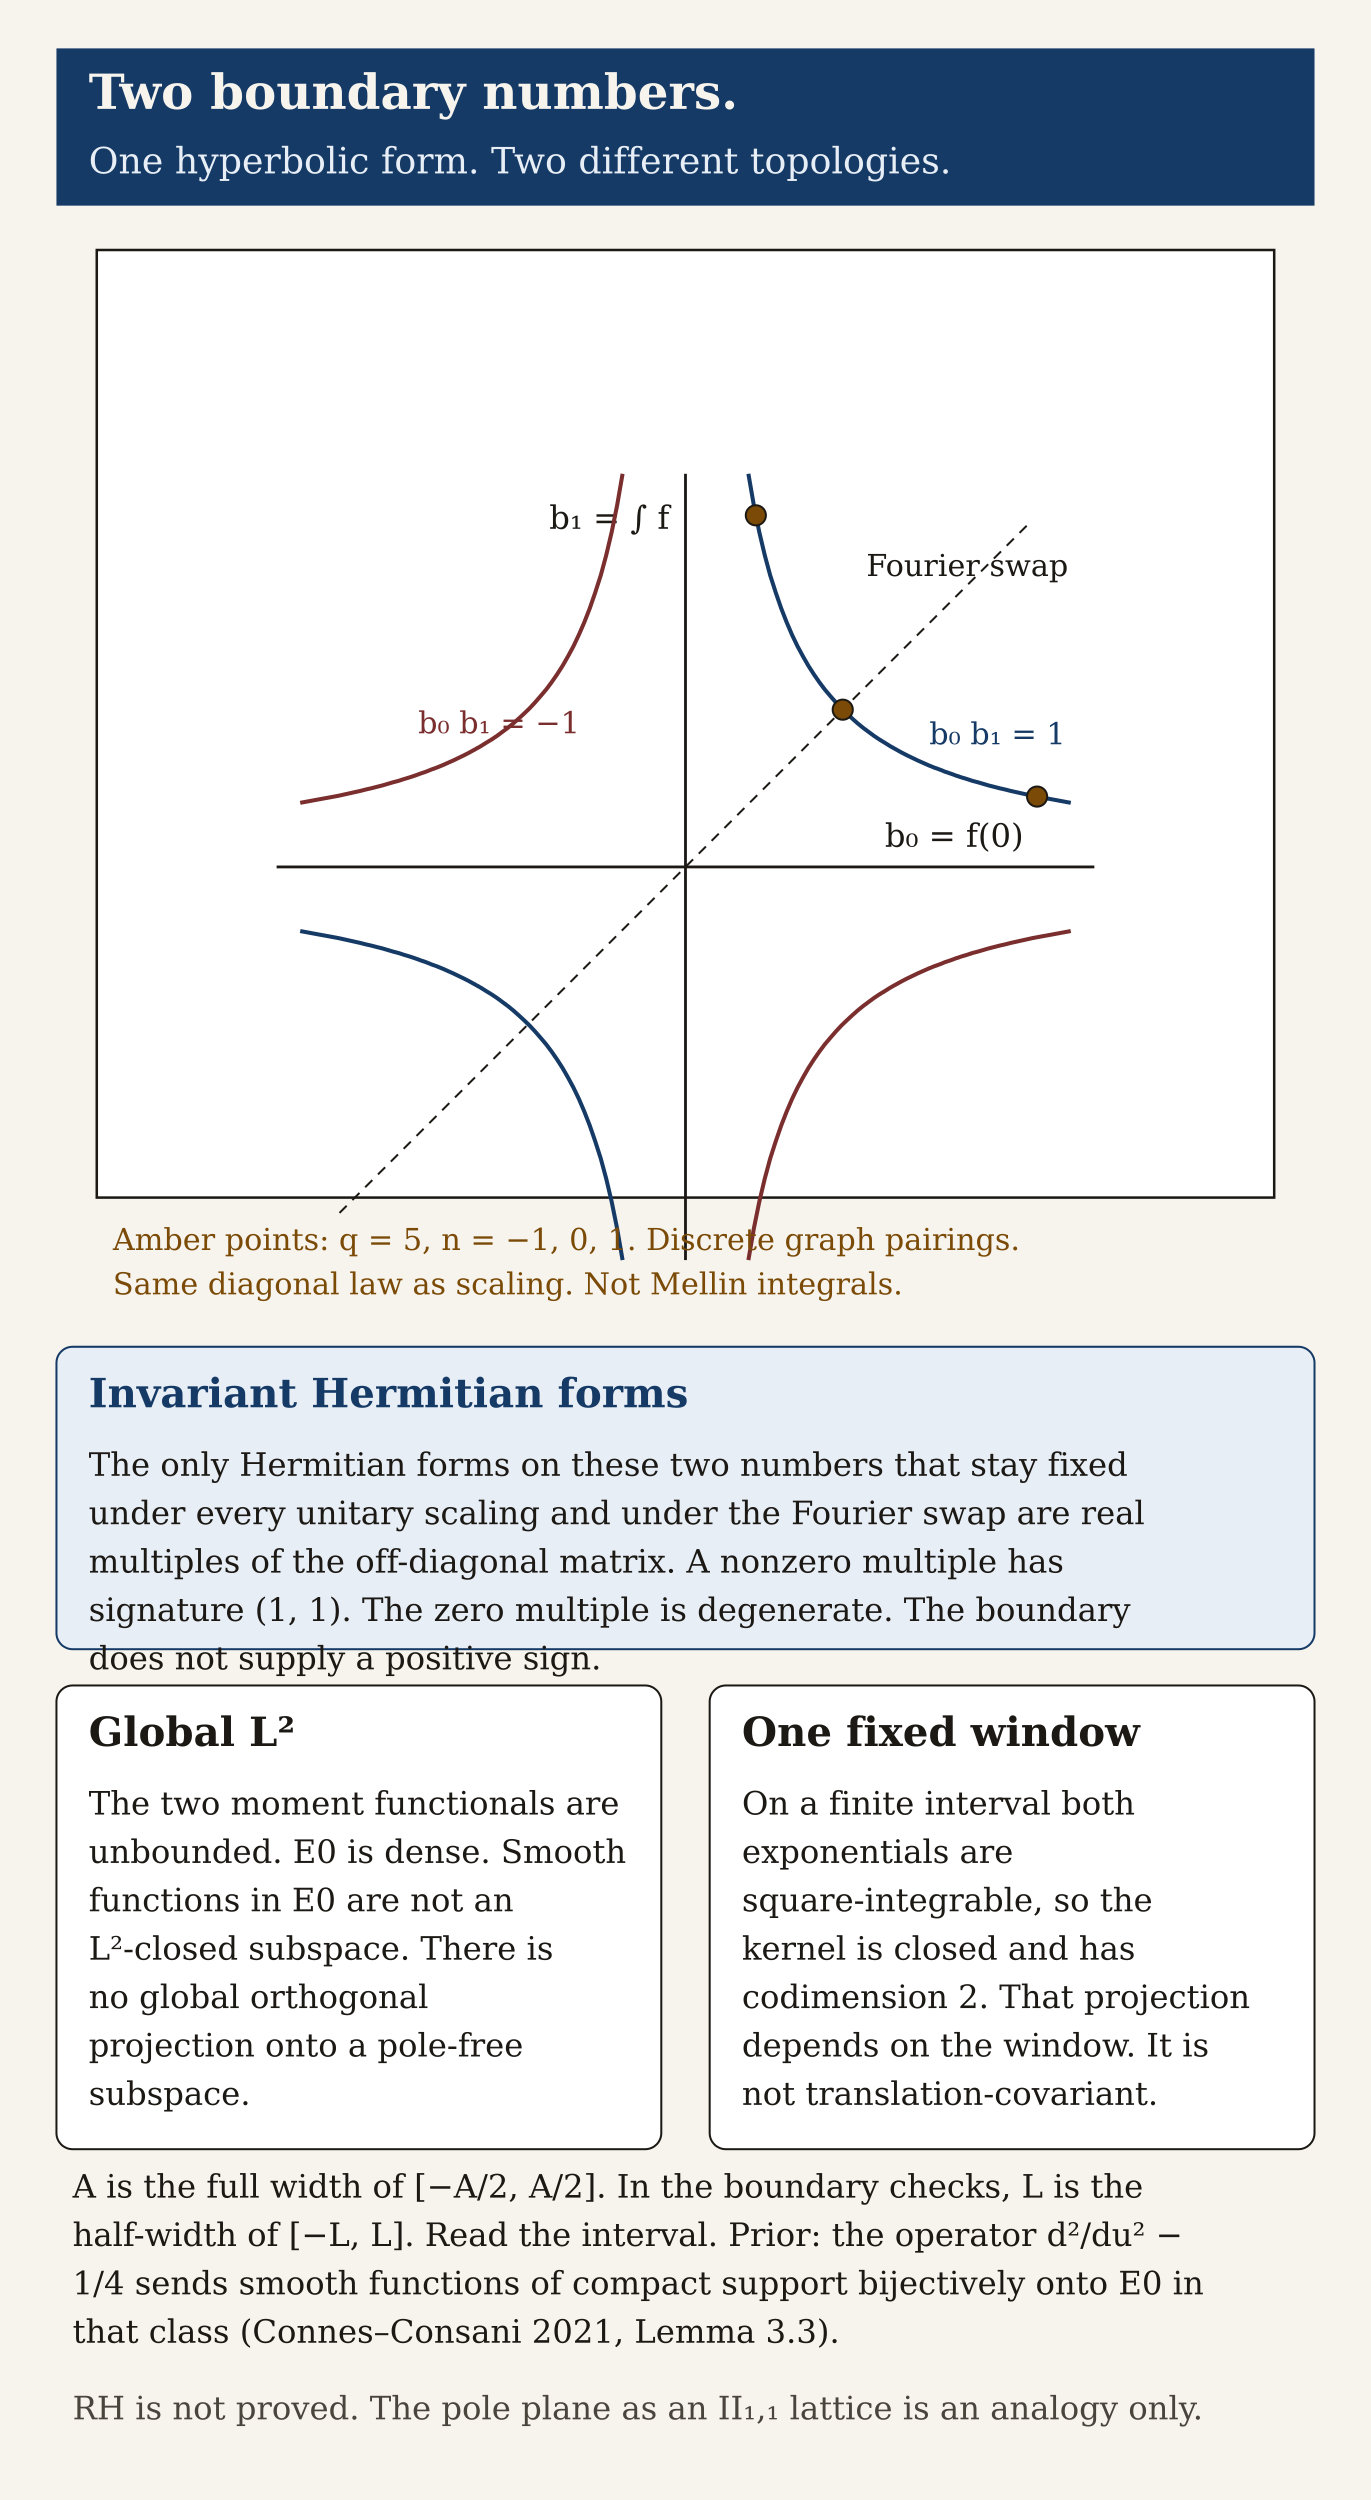
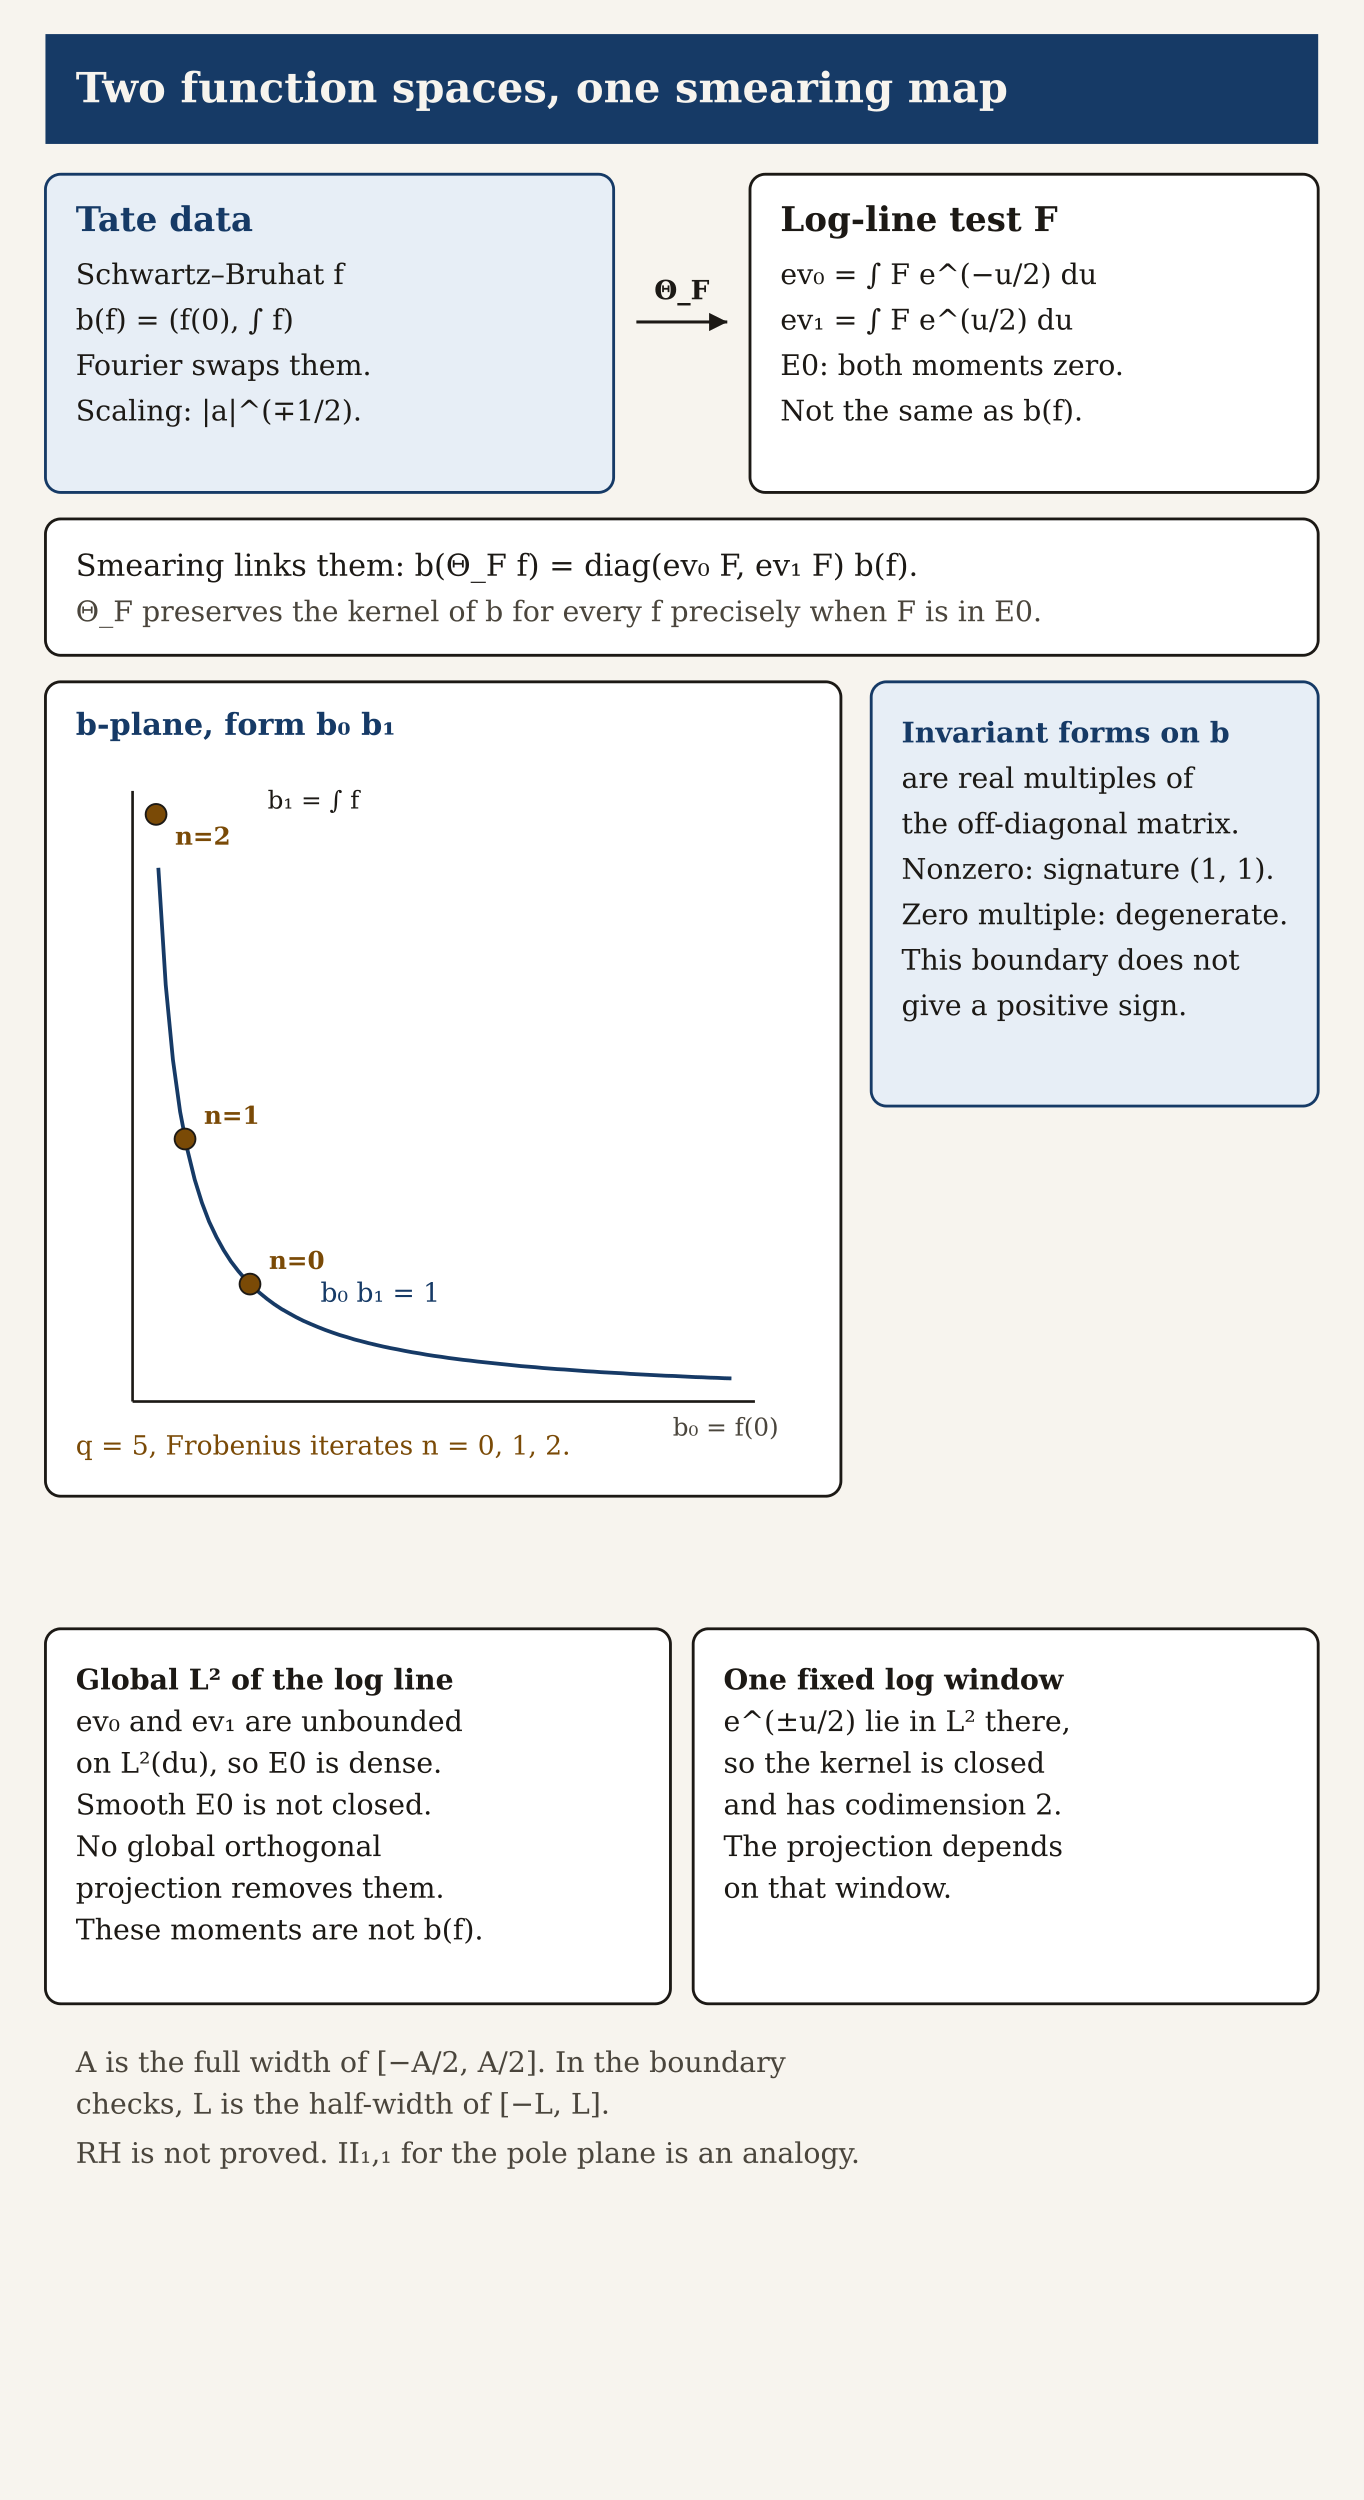
- <svg xmlns="http://www.w3.org/2000/svg" width="680" height="1240" viewBox="0 0 680 1240" role="img" aria-labelledby="title desc">
-   <rect width="680" height="1240" fill="#f7f4ee" />
-   <rect x="28" y="24" width="624" height="78" fill="#163a66" />
-   <text x="44" y="54" fill="#f7f4ee" font-size="24" font-family="DejaVu Serif, Liberation Serif, serif" font-weight="700" text-anchor="start">Two boundary numbers.</text>
-   <text x="44" y="86" fill="#e7eef6" font-size="18" font-family="DejaVu Serif, Liberation Serif, serif" text-anchor="start">One hyperbolic form. Two different topologies.</text>
-   <rect x="48" y="124" width="584" height="470" fill="#fff" stroke="#1c1915" stroke-width="1.25" />
-   <line x1="137.2" y1="430" x2="542.8" y2="430" stroke="#1c1915" stroke-width="1.4" />
-   <line x1="340" y1="625.0" x2="340" y2="235.0" stroke="#1c1915" stroke-width="1.4" />
-   <text x="507.7" y="420" fill="#1c1915" font-size="16" font-family="DejaVu Serif, Liberation Serif, serif" text-anchor="end">b₀ = f(0)</text>
-   <text x="332" y="262.3" fill="#1c1915" font-size="16" font-family="DejaVu Serif, Liberation Serif, serif" text-anchor="end">b₁ = ∫ f</text>
-   <path d="M 371.2,235.0 L 373.9,250.6 L 376.6,263.9 L 379.3,275.3 L 382.0,285.3 L 384.8,294.0 L 387.5,301.8 L 390.2,308.7 L 392.9,315.0 L 395.6,320.6 L 398.3,325.6 L 401.0,330.3 L 403.7,334.5 L 406.4,338.4 L 409.1,342.0 L 411.9,345.3 L 414.6,348.4 L 417.3,351.3 L 420.0,353.9 L 422.7,356.4 L 425.4,358.8 L 428.1,361.0 L 430.8,363.0 L 433.5,365.0 L 436.2,366.8 L 439.0,368.5 L 441.7,370.2 L 444.4,371.7 L 447.1,373.2 L 449.8,374.6 L 452.5,375.9 L 455.2,377.2 L 457.9,378.4 L 460.6,379.6 L 463.3,380.7 L 466.1,381.7 L 468.8,382.8 L 471.5,383.7 L 474.2,384.7 L 476.9,385.6 L 479.6,386.4 L 482.3,387.3 L 485.0,388.0 L 487.7,388.8 L 490.4,389.6 L 493.2,390.3 L 495.9,391.0 L 498.6,391.6 L 501.3,392.3 L 504.0,392.9 L 506.7,393.5 L 509.4,394.1 L 512.1,394.7 L 514.8,395.2 L 517.5,395.7 L 520.3,396.2 L 523.0,396.7 L 525.7,397.2 L 528.4,397.7 L 531.1,398.2" fill="none" stroke="#163a66" stroke-width="2" />
-   <path d="M 148.9,461.8 L 151.6,462.3 L 154.3,462.8 L 157.0,463.3 L 159.7,463.8 L 162.5,464.3 L 165.2,464.8 L 167.9,465.3 L 170.6,465.9 L 173.3,466.5 L 176.0,467.1 L 178.7,467.7 L 181.4,468.4 L 184.1,469.0 L 186.8,469.7 L 189.6,470.4 L 192.3,471.2 L 195.0,472.0 L 197.7,472.7 L 200.4,473.6 L 203.1,474.4 L 205.8,475.3 L 208.5,476.3 L 211.2,477.2 L 213.9,478.3 L 216.7,479.3 L 219.4,480.4 L 222.1,481.6 L 224.8,482.8 L 227.5,484.1 L 230.2,485.4 L 232.9,486.8 L 235.6,488.3 L 238.3,489.8 L 241.0,491.5 L 243.8,493.2 L 246.5,495.0 L 249.2,497.0 L 251.9,499.0 L 254.6,501.2 L 257.3,503.6 L 260.0,506.1 L 262.7,508.7 L 265.4,511.6 L 268.1,514.7 L 270.9,518.0 L 273.6,521.6 L 276.3,525.5 L 279.0,529.7 L 281.7,534.4 L 284.4,539.4 L 287.1,545.0 L 289.8,551.3 L 292.5,558.2 L 295.2,566.0 L 298.0,574.7 L 300.7,584.7 L 303.4,596.1 L 306.1,609.4 L 308.8,625.0" fill="none" stroke="#163a66" stroke-width="2" />
-   <path d="M 371.2,625.0 L 373.9,609.4 L 376.6,596.1 L 379.3,584.7 L 382.0,574.7 L 384.8,566.0 L 387.5,558.2 L 390.2,551.3 L 392.9,545.0 L 395.6,539.4 L 398.3,534.4 L 401.0,529.7 L 403.7,525.5 L 406.4,521.6 L 409.1,518.0 L 411.9,514.7 L 414.6,511.6 L 417.3,508.7 L 420.0,506.1 L 422.7,503.6 L 425.4,501.2 L 428.1,499.0 L 430.8,497.0 L 433.5,495.0 L 436.2,493.2 L 439.0,491.5 L 441.7,489.8 L 444.4,488.3 L 447.1,486.8 L 449.8,485.4 L 452.5,484.1 L 455.2,482.8 L 457.9,481.6 L 460.6,480.4 L 463.3,479.3 L 466.1,478.3 L 468.8,477.2 L 471.5,476.3 L 474.2,475.3 L 476.9,474.4 L 479.6,473.6 L 482.3,472.7 L 485.0,472.0 L 487.7,471.2 L 490.4,470.4 L 493.2,469.7 L 495.9,469.0 L 498.6,468.4 L 501.3,467.7 L 504.0,467.1 L 506.7,466.5 L 509.4,465.9 L 512.1,465.3 L 514.8,464.8 L 517.5,464.3 L 520.3,463.8 L 523.0,463.3 L 525.7,462.8 L 528.4,462.3 L 531.1,461.8" fill="none" stroke="#7a2e2e" stroke-width="2" />
-   <path d="M 148.9,398.2 L 151.6,397.7 L 154.3,397.2 L 157.0,396.7 L 159.7,396.2 L 162.5,395.7 L 165.2,395.2 L 167.9,394.7 L 170.6,394.1 L 173.3,393.5 L 176.0,392.9 L 178.7,392.3 L 181.4,391.6 L 184.1,391.0 L 186.8,390.3 L 189.6,389.6 L 192.3,388.8 L 195.0,388.0 L 197.7,387.3 L 200.4,386.4 L 203.1,385.6 L 205.8,384.7 L 208.5,383.7 L 211.2,382.8 L 213.9,381.7 L 216.7,380.7 L 219.4,379.6 L 222.1,378.4 L 224.8,377.2 L 227.5,375.9 L 230.2,374.6 L 232.9,373.2 L 235.6,371.7 L 238.3,370.2 L 241.0,368.5 L 243.8,366.8 L 246.5,365.0 L 249.2,363.0 L 251.9,361.0 L 254.6,358.8 L 257.3,356.4 L 260.0,353.9 L 262.7,351.3 L 265.4,348.4 L 268.1,345.3 L 270.9,342.0 L 273.6,338.4 L 276.3,334.5 L 279.0,330.3 L 281.7,325.6 L 284.4,320.6 L 287.1,314.9 L 289.8,308.7 L 292.5,301.8 L 295.2,294.0 L 298.0,285.3 L 300.7,275.3 L 303.4,263.9 L 306.1,250.6 L 308.8,235.0" fill="none" stroke="#7a2e2e" stroke-width="2" />
-   <text x="460.9" y="369.16" fill="#163a66" font-size="15" font-family="DejaVu Serif, Liberation Serif, serif" text-anchor="start">b₀ b₁ = 1</text>
-   <text x="207.4" y="363.7" fill="#7a2e2e" font-size="15" font-family="DejaVu Serif, Liberation Serif, serif" text-anchor="start">b₀ b₁ = −1</text>
-   <line x1="168.4" y1="601.6" x2="511.6" y2="258.4" stroke="#1c1915" stroke-width="1" stroke-dasharray="5 4" />
-   <text x="429.7" y="285.7" fill="#1c1915" font-size="15" font-family="DejaVu Serif, Liberation Serif, serif" text-anchor="start">Fourier swap</text>
-   <circle cx="514.4" cy="395.1" r="5" fill="#7a4a06" stroke="#1c1915" />
-   <circle cx="418.0" cy="352.0" r="5" fill="#7a4a06" stroke="#1c1915" />
-   <circle cx="374.9" cy="255.6" r="5" fill="#7a4a06" stroke="#1c1915" />
-   <text x="56" y="620" fill="#7a4a06" font-size="15" font-family="DejaVu Serif, Liberation Serif, serif" text-anchor="start">Amber points: q = 5, n = −1, 0, 1. Discrete graph pairings.</text>
-   <text x="56" y="642" fill="#7a4a06" font-size="15" font-family="DejaVu Serif, Liberation Serif, serif" text-anchor="start">Same diagonal law as scaling. Not Mellin integrals.</text>
-   <rect x="28" y="668" width="624" height="150" rx="8" fill="#e7eef6" stroke="#163a66" />
-   <text x="44" y="698" fill="#163a66" font-size="20" font-family="DejaVu Serif, Liberation Serif, serif" font-weight="700" text-anchor="start">Invariant Hermitian forms</text>
-   <text x="44" y="732" fill="#1c1915" font-size="16" font-family="DejaVu Serif, Liberation Serif, serif" text-anchor="start">The only Hermitian forms on these two numbers that stay fixed</text>
-   <text x="44" y="756" fill="#1c1915" font-size="16" font-family="DejaVu Serif, Liberation Serif, serif" text-anchor="start">under every unitary scaling and under the Fourier swap are real</text>
-   <text x="44" y="780" fill="#1c1915" font-size="16" font-family="DejaVu Serif, Liberation Serif, serif" text-anchor="start">multiples of the off-diagonal matrix. A nonzero multiple has</text>
-   <text x="44" y="804" fill="#1c1915" font-size="16" font-family="DejaVu Serif, Liberation Serif, serif" text-anchor="start">signature (1, 1). The zero multiple is degenerate. The boundary</text>
-   <text x="44" y="828" fill="#1c1915" font-size="16" font-family="DejaVu Serif, Liberation Serif, serif" text-anchor="start">does not supply a positive sign.</text>
-   <rect x="28" y="836" width="300" height="230" rx="8" fill="#fff" stroke="#1c1915" />
-   <text x="44" y="866" fill="#1c1915" font-size="20" font-family="DejaVu Serif, Liberation Serif, serif" font-weight="700" text-anchor="start">Global L²</text>
-   <text x="44" y="900" fill="#1c1915" font-size="16" font-family="DejaVu Serif, Liberation Serif, serif" text-anchor="start">The two moment functionals are</text>
-   <text x="44" y="924" fill="#1c1915" font-size="16" font-family="DejaVu Serif, Liberation Serif, serif" text-anchor="start">unbounded. E0 is dense. Smooth</text>
-   <text x="44" y="948" fill="#1c1915" font-size="16" font-family="DejaVu Serif, Liberation Serif, serif" text-anchor="start">functions in E0 are not an</text>
-   <text x="44" y="972" fill="#1c1915" font-size="16" font-family="DejaVu Serif, Liberation Serif, serif" text-anchor="start">L²-closed subspace. There is</text>
-   <text x="44" y="996" fill="#1c1915" font-size="16" font-family="DejaVu Serif, Liberation Serif, serif" text-anchor="start">no global orthogonal</text>
-   <text x="44" y="1020" fill="#1c1915" font-size="16" font-family="DejaVu Serif, Liberation Serif, serif" text-anchor="start">projection onto a pole-free</text>
-   <text x="44" y="1044" fill="#1c1915" font-size="16" font-family="DejaVu Serif, Liberation Serif, serif" text-anchor="start">subspace.</text>
-   <rect x="352" y="836" width="300" height="230" rx="8" fill="#fff" stroke="#1c1915" />
-   <text x="368" y="866" fill="#1c1915" font-size="20" font-family="DejaVu Serif, Liberation Serif, serif" font-weight="700" text-anchor="start">One fixed window</text>
-   <text x="368" y="900" fill="#1c1915" font-size="16" font-family="DejaVu Serif, Liberation Serif, serif" text-anchor="start">On a finite interval both</text>
-   <text x="368" y="924" fill="#1c1915" font-size="16" font-family="DejaVu Serif, Liberation Serif, serif" text-anchor="start">exponentials are</text>
-   <text x="368" y="948" fill="#1c1915" font-size="16" font-family="DejaVu Serif, Liberation Serif, serif" text-anchor="start">square-integrable, so the</text>
-   <text x="368" y="972" fill="#1c1915" font-size="16" font-family="DejaVu Serif, Liberation Serif, serif" text-anchor="start">kernel is closed and has</text>
-   <text x="368" y="996" fill="#1c1915" font-size="16" font-family="DejaVu Serif, Liberation Serif, serif" text-anchor="start">codimension 2. That projection</text>
-   <text x="368" y="1020" fill="#1c1915" font-size="16" font-family="DejaVu Serif, Liberation Serif, serif" text-anchor="start">depends on the window. It is</text>
-   <text x="368" y="1044" fill="#1c1915" font-size="16" font-family="DejaVu Serif, Liberation Serif, serif" text-anchor="start">not translation-covariant.</text>
-   <text x="36" y="1090" fill="#1c1915" font-size="16" font-family="DejaVu Serif, Liberation Serif, serif" text-anchor="start">A is the full width of [−A/2, A/2]. In the boundary checks, L is the</text>
-   <text x="36" y="1114" fill="#1c1915" font-size="16" font-family="DejaVu Serif, Liberation Serif, serif" text-anchor="start">half-width of [−L, L]. Read the interval. Prior: the operator d²/du² −</text>
-   <text x="36" y="1138" fill="#1c1915" font-size="16" font-family="DejaVu Serif, Liberation Serif, serif" text-anchor="start">1/4 sends smooth functions of compact support bijectively onto E0 in</text>
-   <text x="36" y="1162" fill="#1c1915" font-size="16" font-family="DejaVu Serif, Liberation Serif, serif" text-anchor="start">that class (Connes–Consani 2021, Lemma 3.3).</text>
-   <text x="36" y="1200" fill="#4a453c" font-size="16" font-family="DejaVu Serif, Liberation Serif, serif" text-anchor="start">RH is not proved. The pole plane as an II₁,₁ lattice is an analogy only.</text>
+ <svg xmlns="http://www.w3.org/2000/svg" width="720" height="1320" viewBox="0 0 720 1320" role="img" aria-labelledby="title desc">
+   <rect width="720" height="1320" fill="#f7f4ee" />
+   <defs>
+     <marker id="arr" markerWidth="8" markerHeight="8" refX="6" refY="3" orient="auto">
+       <path d="M0,0 L6,3 L0,6 Z" fill="#1c1915" />
+     </marker>
+   </defs>
+   <rect x="24" y="18" width="672" height="58" fill="#163a66" />
+   <text x="40.0" y="54.0" fill="#f7f4ee" font-size="22" font-family="DejaVu Serif, Liberation Serif, serif" font-weight="700" text-anchor="start">Two function spaces, one smearing map</text>
+   <rect x="24" y="92" width="300" height="168" rx="8" fill="#e7eef6" stroke="#163a66" stroke-width="1.5" />
+   <text x="40.0" y="122.0" fill="#163a66" font-size="18" font-family="DejaVu Serif, Liberation Serif, serif" font-weight="700" text-anchor="start">Tate data</text>
+   <text x="40.0" y="150.0" fill="#1c1915" font-size="15" font-family="DejaVu Serif, Liberation Serif, serif" text-anchor="start">Schwartz–Bruhat f</text>
+   <text x="40.0" y="174.0" fill="#1c1915" font-size="15" font-family="DejaVu Serif, Liberation Serif, serif" text-anchor="start">b(f) = (f(0), ∫ f)</text>
+   <text x="40.0" y="198.0" fill="#1c1915" font-size="15" font-family="DejaVu Serif, Liberation Serif, serif" text-anchor="start">Fourier swaps them.</text>
+   <text x="40.0" y="222.0" fill="#1c1915" font-size="15" font-family="DejaVu Serif, Liberation Serif, serif" text-anchor="start">Scaling: |a|^(∓1/2).</text>
+   <line x1="336" y1="170" x2="384" y2="170" stroke="#1c1915" stroke-width="1.6" marker-end="url(#arr)" />
+   <text x="360.0" y="158.0" fill="#1c1915" font-size="14" font-family="DejaVu Serif, Liberation Serif, serif" font-weight="700" text-anchor="middle">Θ_F</text>
+   <rect x="396" y="92" width="300" height="168" rx="8" fill="#fff" stroke="#1c1915" stroke-width="1.5" />
+   <text x="412.0" y="122.0" fill="#1c1915" font-size="18" font-family="DejaVu Serif, Liberation Serif, serif" font-weight="700" text-anchor="start">Log-line test F</text>
+   <text x="412.0" y="150.0" fill="#1c1915" font-size="15" font-family="DejaVu Serif, Liberation Serif, serif" text-anchor="start">ev₀ = ∫ F e^(−u/2) du</text>
+   <text x="412.0" y="174.0" fill="#1c1915" font-size="15" font-family="DejaVu Serif, Liberation Serif, serif" text-anchor="start">ev₁ = ∫ F e^(u/2) du</text>
+   <text x="412.0" y="198.0" fill="#1c1915" font-size="15" font-family="DejaVu Serif, Liberation Serif, serif" text-anchor="start">E0: both moments zero.</text>
+   <text x="412.0" y="222.0" fill="#1c1915" font-size="15" font-family="DejaVu Serif, Liberation Serif, serif" text-anchor="start">Not the same as b(f).</text>
+   <rect x="24" y="274" width="672" height="72" rx="8" fill="#fff" stroke="#1c1915" stroke-width="1.5" />
+   <text x="40.0" y="304.0" fill="#1c1915" font-size="16" font-family="DejaVu Serif, Liberation Serif, serif" text-anchor="start">Smearing links them: b(Θ_F f) = diag(ev₀ F, ev₁ F) b(f).</text>
+   <text x="40.0" y="328.0" fill="#4a453c" font-size="15" font-family="DejaVu Serif, Liberation Serif, serif" text-anchor="start">Θ_F preserves the kernel of b for every f precisely when F is in E0.</text>
+   <rect x="24" y="360" width="420" height="430" rx="8" fill="#fff" stroke="#1c1915" stroke-width="1.5" />
+   <text x="40.0" y="388.0" fill="#163a66" font-size="16" font-family="DejaVu Serif, Liberation Serif, serif" font-weight="700" text-anchor="start">b-plane, form b₀ b₁</text>
+   <line x1="70.0" y1="740.0" x2="398.6" y2="740.0" stroke="#1c1915" stroke-width="1.4" />
+   <line x1="70.0" y1="740.0" x2="70.0" y2="417.6" stroke="#1c1915" stroke-width="1.4" />
+   <text x="355.2" y="758.0" fill="#4a453c" font-size="13" font-family="DejaVu Serif, Liberation Serif, serif" text-anchor="start">b₀ = f(0)</text>
+   <text x="141.3" y="426.9" fill="#1c1915" font-size="13" font-family="DejaVu Serif, Liberation Serif, serif" text-anchor="start">b₁ = ∫ f</text>
+   <path d="M 83.6,458.2 L 87.5,520.0 L 91.3,559.5 L 95.1,587.0 L 99.0,607.3 L 102.8,622.8 L 106.6,635.0 L 110.4,645.0 L 114.3,653.2 L 118.1,660.1 L 121.9,666.0 L 125.8,671.1 L 129.6,675.5 L 133.4,679.4 L 137.3,682.8 L 141.1,685.9 L 144.9,688.7 L 148.7,691.2 L 152.6,693.4 L 156.4,695.5 L 160.2,697.4 L 164.1,699.1 L 167.9,700.7 L 171.7,702.2 L 175.6,703.6 L 179.4,704.9 L 183.2,706.0 L 187.0,707.2 L 190.9,708.2 L 194.7,709.2 L 198.5,710.1 L 202.4,711.0 L 206.2,711.8 L 210.0,712.5 L 213.9,713.3 L 217.7,714.0 L 221.5,714.6 L 225.3,715.3 L 229.2,715.9 L 233.0,716.4 L 236.8,717.0 L 240.7,717.5 L 244.5,718.0 L 248.3,718.4 L 252.2,718.9 L 256.0,719.3 L 259.8,719.7 L 263.6,720.1 L 267.5,720.5 L 271.3,720.9 L 275.1,721.3 L 279.0,721.6 L 282.8,721.9 L 286.6,722.3 L 290.5,722.6 L 294.3,722.9 L 298.1,723.1 L 301.9,723.4 L 305.8,723.7 L 309.6,724.0 L 313.4,724.2 L 317.3,724.5 L 321.1,724.7 L 324.9,724.9 L 328.8,725.1 L 332.6,725.4 L 336.4,725.6 L 340.2,725.8 L 344.1,726.0 L 347.9,726.2 L 351.7,726.4 L 355.6,726.5 L 359.4,726.7 L 363.2,726.9 L 367.1,727.1 L 370.9,727.2 L 374.7,727.4 L 378.5,727.5 L 382.4,727.7 L 386.2,727.8" fill="none" stroke="#163a66" stroke-width="2" />
+   <text x="169.2" y="687.3" fill="#163a66" font-size="14" font-family="DejaVu Serif, Liberation Serif, serif" text-anchor="start">b₀ b₁ = 1</text>
+   <circle cx="132.0" cy="678.0" r="5.5" fill="#7a4a06" stroke="#1c1915" />
+   <text x="142.0" y="670.0" fill="#7a4a06" font-size="13" font-family="DejaVu Serif, Liberation Serif, serif" font-weight="700" text-anchor="start">n=0</text>
+   <circle cx="97.7" cy="601.4" r="5.5" fill="#7a4a06" stroke="#1c1915" />
+   <text x="107.7" y="593.4" fill="#7a4a06" font-size="13" font-family="DejaVu Serif, Liberation Serif, serif" font-weight="700" text-anchor="start">n=1</text>
+   <circle cx="82.4" cy="430.0" r="5.5" fill="#7a4a06" stroke="#1c1915" />
+   <text x="92.4" y="446.0" fill="#7a4a06" font-size="13" font-family="DejaVu Serif, Liberation Serif, serif" font-weight="700" text-anchor="start">n=2</text>
+   <text x="40.0" y="768.0" fill="#7a4a06" font-size="14" font-family="DejaVu Serif, Liberation Serif, serif" text-anchor="start">q = 5, Frobenius iterates n = 0, 1, 2.</text>
+   <rect x="460" y="360" width="236" height="224" rx="8" fill="#e7eef6" stroke="#163a66" stroke-width="1.5" />
+   <text x="476.0" y="392.0" fill="#163a66" font-size="15" font-family="DejaVu Serif, Liberation Serif, serif" font-weight="700" text-anchor="start">Invariant forms on b</text>
+   <text x="476.0" y="416.0" fill="#1c1915" font-size="15" font-family="DejaVu Serif, Liberation Serif, serif" text-anchor="start">are real multiples of</text>
+   <text x="476.0" y="440.0" fill="#1c1915" font-size="15" font-family="DejaVu Serif, Liberation Serif, serif" text-anchor="start">the off-diagonal matrix.</text>
+   <text x="476.0" y="464.0" fill="#1c1915" font-size="15" font-family="DejaVu Serif, Liberation Serif, serif" text-anchor="start">Nonzero: signature (1, 1).</text>
+   <text x="476.0" y="488.0" fill="#1c1915" font-size="15" font-family="DejaVu Serif, Liberation Serif, serif" text-anchor="start">Zero multiple: degenerate.</text>
+   <text x="476.0" y="512.0" fill="#1c1915" font-size="15" font-family="DejaVu Serif, Liberation Serif, serif" text-anchor="start">This boundary does not</text>
+   <text x="476.0" y="536.0" fill="#1c1915" font-size="15" font-family="DejaVu Serif, Liberation Serif, serif" text-anchor="start">give a positive sign.</text>
+   <rect x="24" y="860" width="330" height="198" rx="8" fill="#fff" stroke="#1c1915" stroke-width="1.5" />
+   <rect x="366" y="860" width="330" height="198" rx="8" fill="#fff" stroke="#1c1915" stroke-width="1.5" />
+   <text x="40.0" y="892.0" fill="#1c1915" font-size="15" font-family="DejaVu Serif, Liberation Serif, serif" font-weight="700" text-anchor="start">Global L² of the log line</text>
+   <text x="40.0" y="914.0" fill="#1c1915" font-size="15" font-family="DejaVu Serif, Liberation Serif, serif" text-anchor="start">ev₀ and ev₁ are unbounded</text>
+   <text x="40.0" y="936.0" fill="#1c1915" font-size="15" font-family="DejaVu Serif, Liberation Serif, serif" text-anchor="start">on L²(du), so E0 is dense.</text>
+   <text x="40.0" y="958.0" fill="#1c1915" font-size="15" font-family="DejaVu Serif, Liberation Serif, serif" text-anchor="start">Smooth E0 is not closed.</text>
+   <text x="40.0" y="980.0" fill="#1c1915" font-size="15" font-family="DejaVu Serif, Liberation Serif, serif" text-anchor="start">No global orthogonal</text>
+   <text x="40.0" y="1002.0" fill="#1c1915" font-size="15" font-family="DejaVu Serif, Liberation Serif, serif" text-anchor="start">projection removes them.</text>
+   <text x="40.0" y="1024.0" fill="#1c1915" font-size="15" font-family="DejaVu Serif, Liberation Serif, serif" text-anchor="start">These moments are not b(f).</text>
+   <text x="382.0" y="892.0" fill="#1c1915" font-size="15" font-family="DejaVu Serif, Liberation Serif, serif" font-weight="700" text-anchor="start">One fixed log window</text>
+   <text x="382.0" y="914.0" fill="#1c1915" font-size="15" font-family="DejaVu Serif, Liberation Serif, serif" text-anchor="start">e^(±u/2) lie in L² there,</text>
+   <text x="382.0" y="936.0" fill="#1c1915" font-size="15" font-family="DejaVu Serif, Liberation Serif, serif" text-anchor="start">so the kernel is closed</text>
+   <text x="382.0" y="958.0" fill="#1c1915" font-size="15" font-family="DejaVu Serif, Liberation Serif, serif" text-anchor="start">and has codimension 2.</text>
+   <text x="382.0" y="980.0" fill="#1c1915" font-size="15" font-family="DejaVu Serif, Liberation Serif, serif" text-anchor="start">The projection depends</text>
+   <text x="382.0" y="1002.0" fill="#1c1915" font-size="15" font-family="DejaVu Serif, Liberation Serif, serif" text-anchor="start">on that window.</text>
+   <text x="40.0" y="1094.0" fill="#4a453c" font-size="15" font-family="DejaVu Serif, Liberation Serif, serif" text-anchor="start">A is the full width of [−A/2, A/2]. In the boundary</text>
+   <text x="40.0" y="1116.0" fill="#4a453c" font-size="15" font-family="DejaVu Serif, Liberation Serif, serif" text-anchor="start">checks, L is the half-width of [−L, L].</text>
+   <text x="40.0" y="1142.0" fill="#4a453c" font-size="15" font-family="DejaVu Serif, Liberation Serif, serif" text-anchor="start">RH is not proved. II₁,₁ for the pole plane is an analogy.</text>
</svg>
